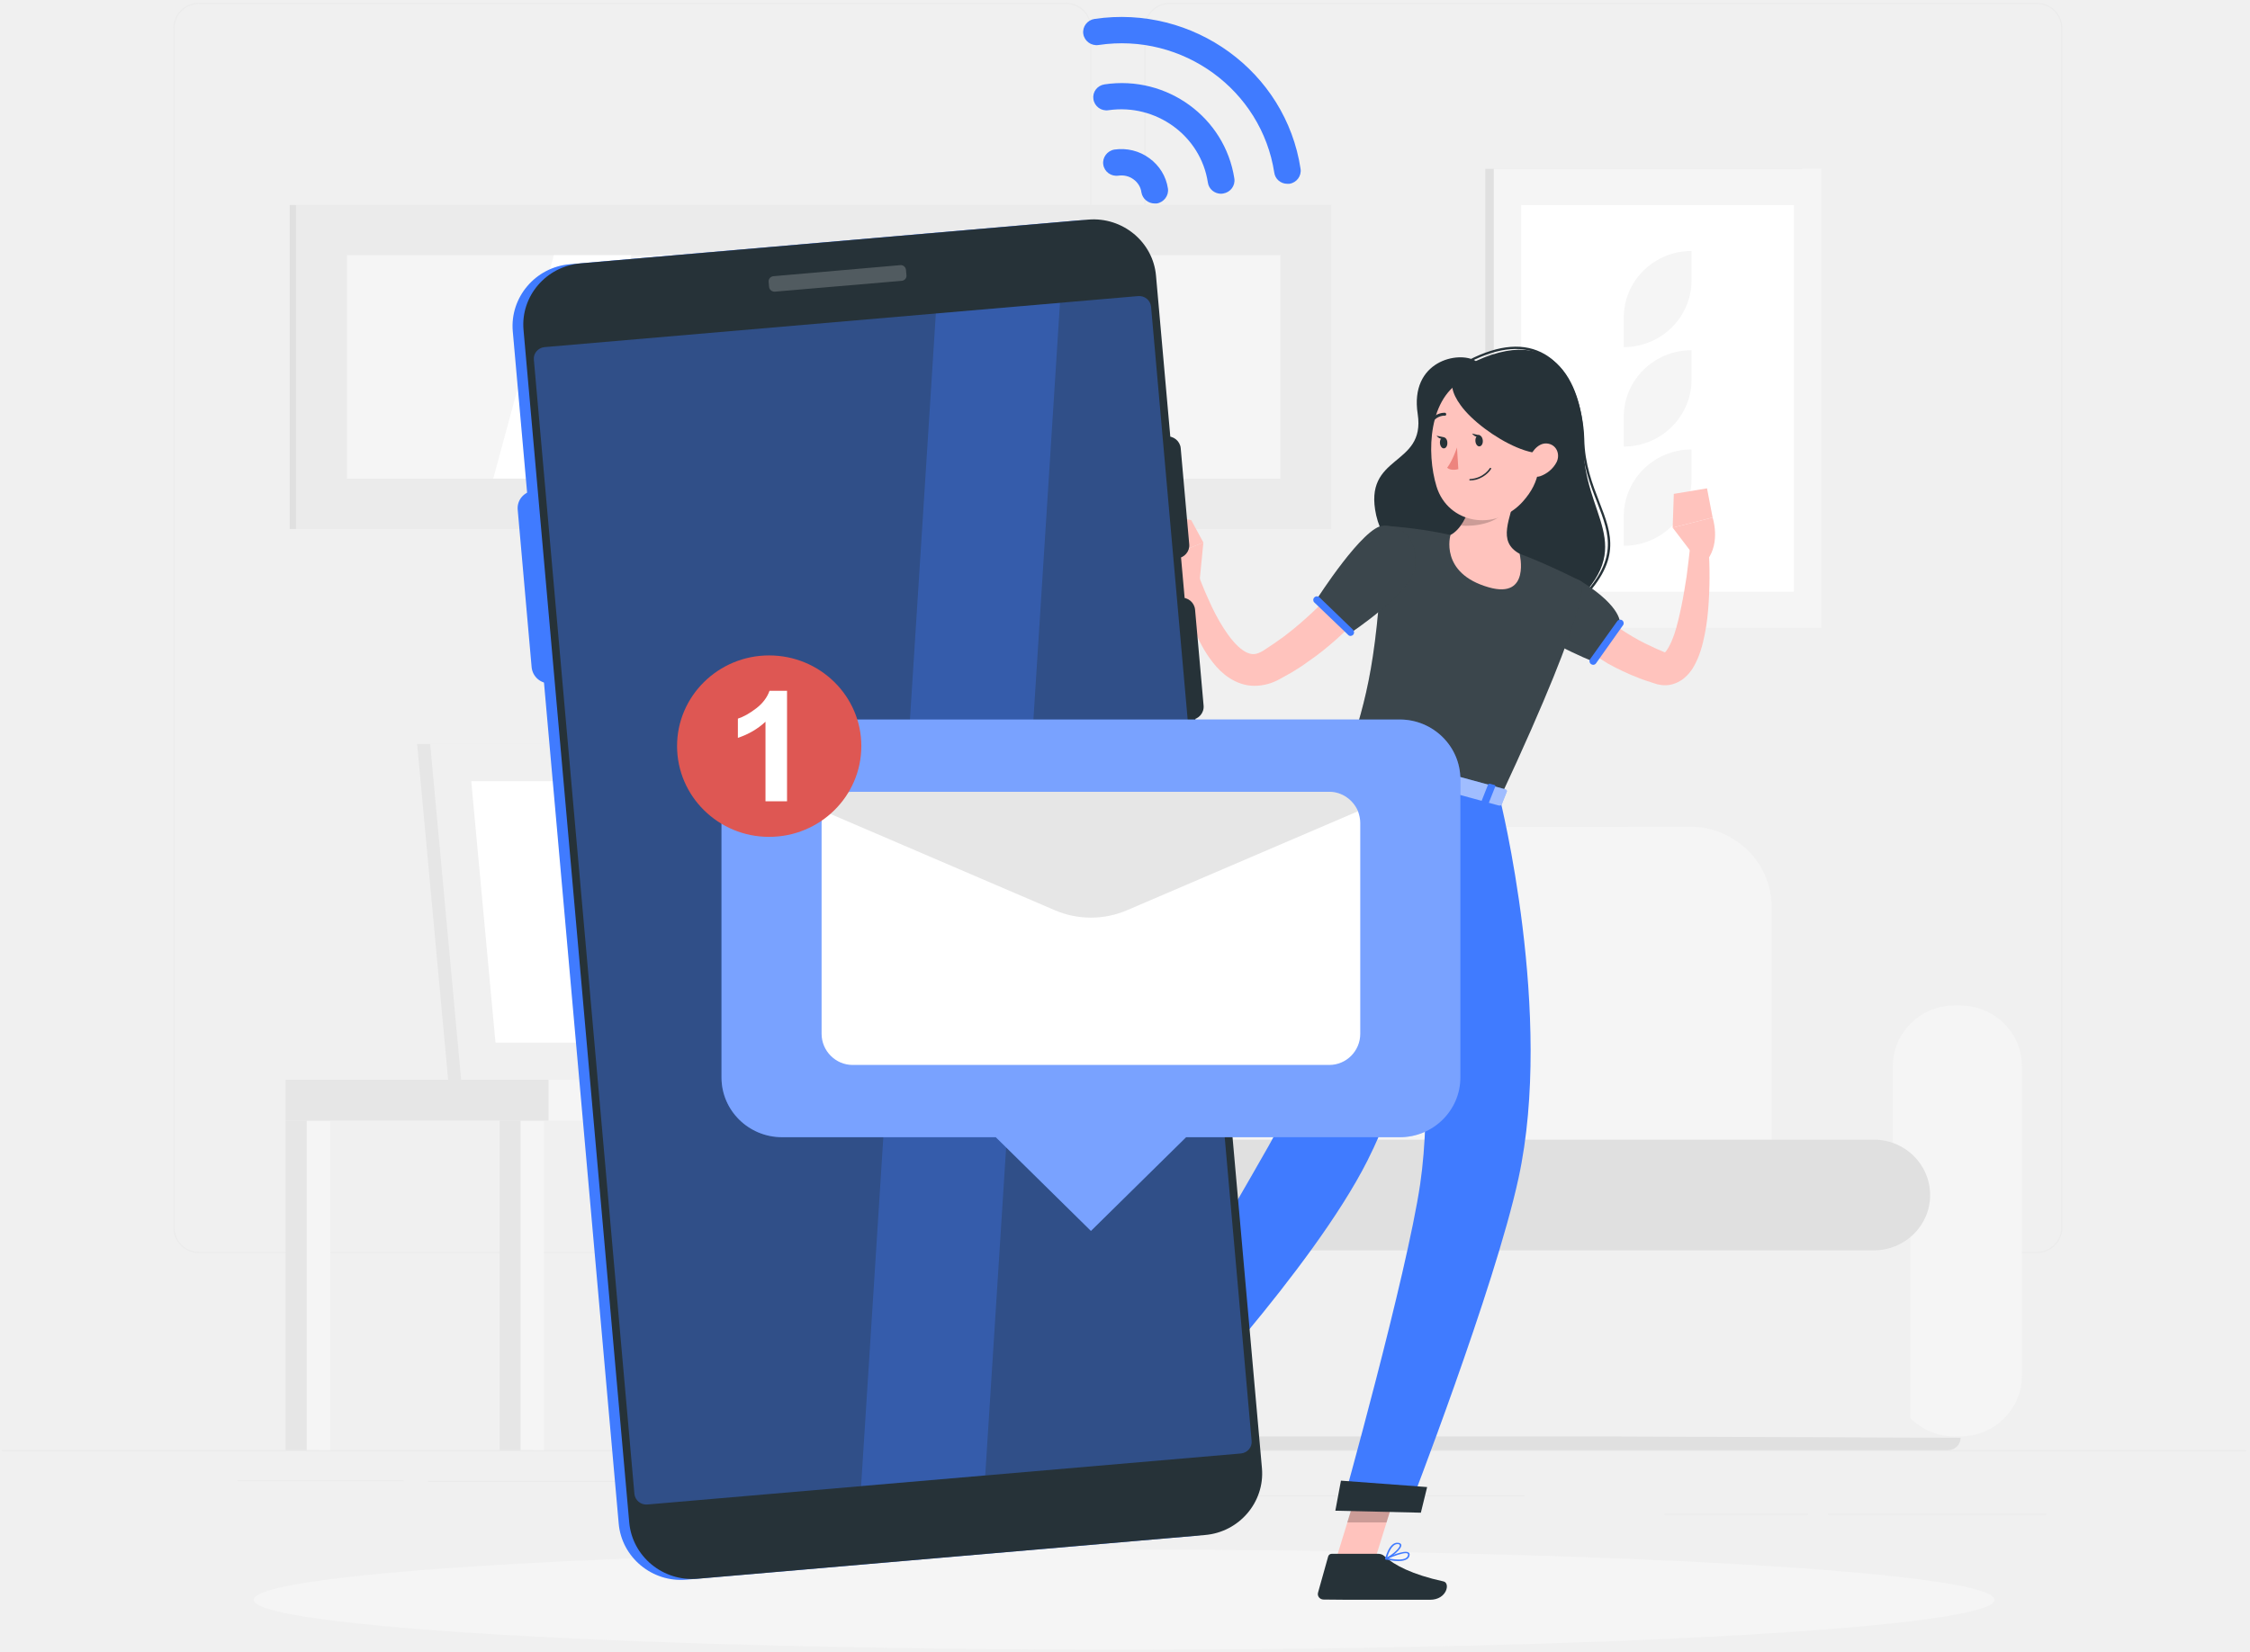
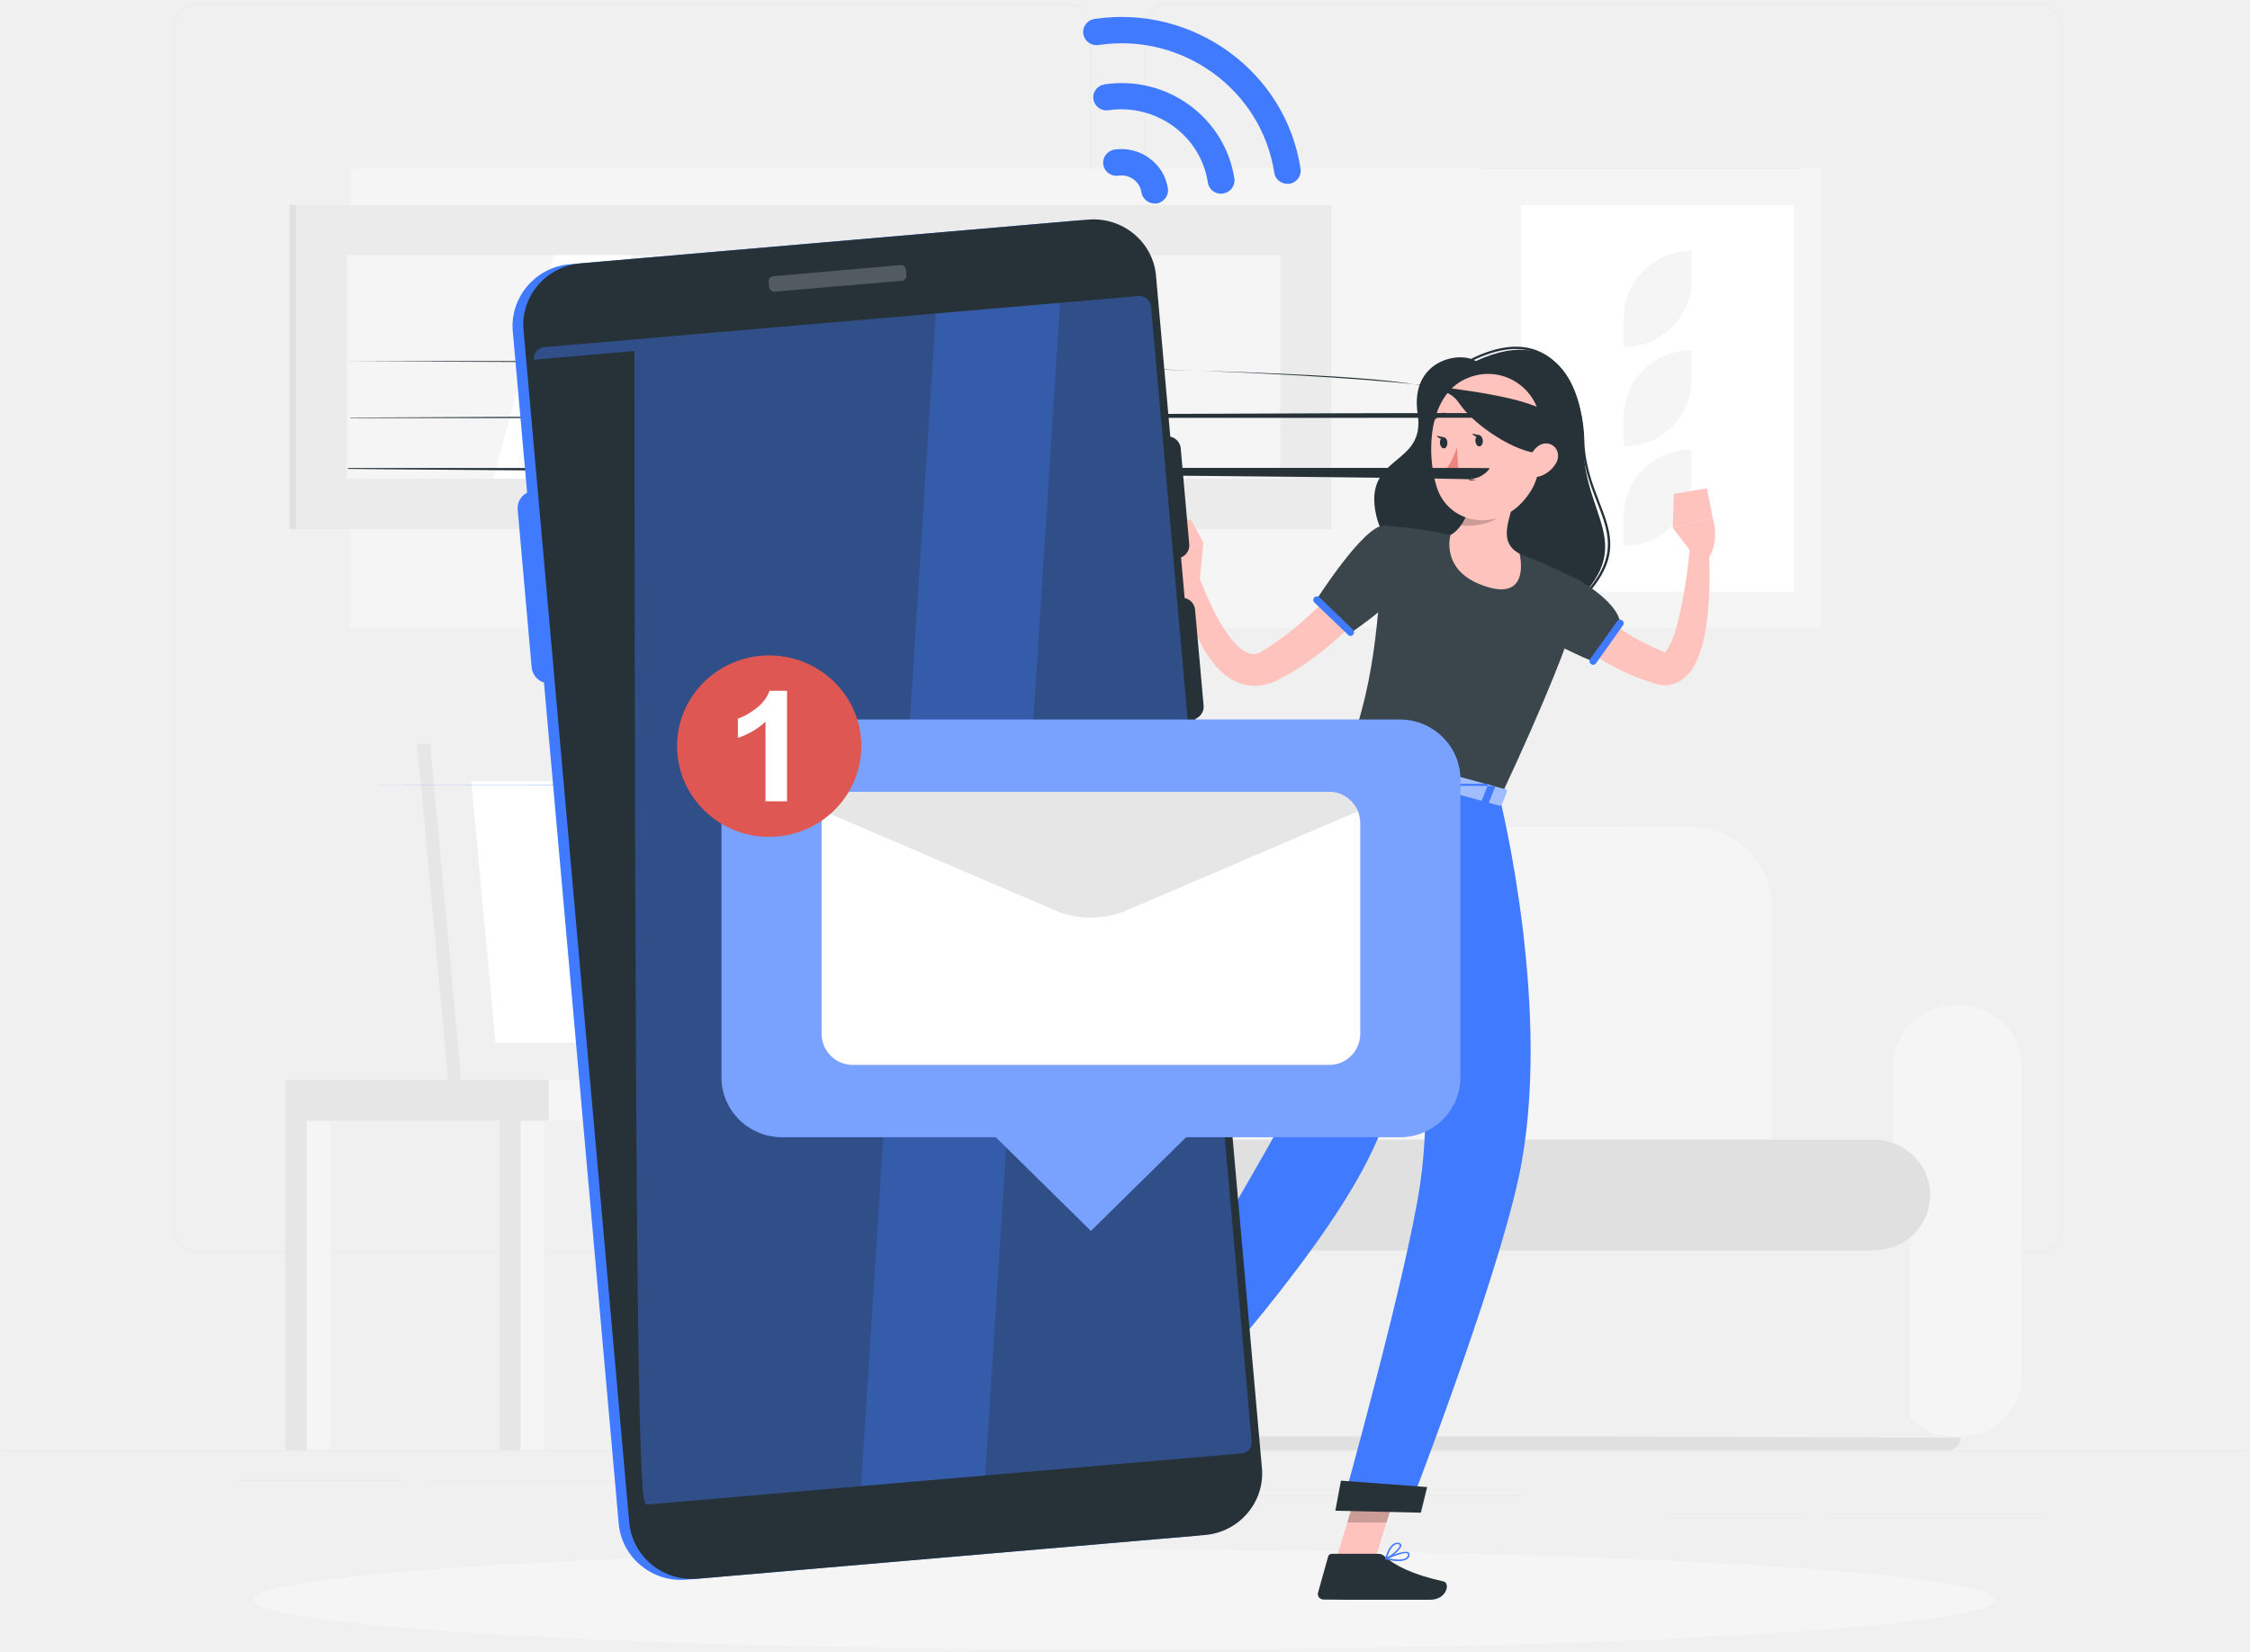
<svg xmlns="http://www.w3.org/2000/svg" width="557" height="409" viewBox="0 0 557 409" fill="none">
  <path d="M556.096 359.353H0.482V359.08H556.096V359.353Z" fill="#EBEBEB" />
  <path d="M99.938 366.796H58.767V366.523H99.938V366.796Z" fill="#EBEBEB" />
  <path d="M267.176 372.706H188.279V372.433H267.176V372.706Z" fill="#EBEBEB" />
  <path d="M162.331 366.959H105.937V366.685H162.331V366.959Z" fill="#EBEBEB" />
  <path d="M506.591 375.114H452.529V374.84H506.591V375.114Z" fill="#EBEBEB" />
  <path d="M447.583 375.114H412.023V374.84H447.583V375.114Z" fill="#EBEBEB" />
  <path d="M377.411 370.517H308.515V370.244H377.411V370.517Z" fill="#EBEBEB" />
  <path fill-rule="evenodd" clip-rule="evenodd" d="M263.843 310.266H49.265C45.764 310.266 42.931 307.475 42.931 304.027V6.932C42.931 3.484 45.764 0.693 49.265 0.693H263.843C267.343 0.693 270.177 3.484 270.177 6.932V304.027C270.177 307.475 267.343 310.266 263.843 310.266ZM49.265 0.967C45.931 0.967 43.209 3.649 43.209 6.932V304.027C43.209 307.311 45.931 309.992 49.265 309.992H263.843C267.176 309.992 269.899 307.311 269.899 304.027V6.932C269.899 3.649 267.176 0.967 263.843 0.967H49.265Z" fill="#EBEBEB" />
  <path fill-rule="evenodd" clip-rule="evenodd" d="M504.2 310.266H289.622C286.122 310.266 283.288 307.475 283.288 304.027V6.932C283.288 3.484 286.122 0.693 289.622 0.693H504.2C507.7 0.693 510.534 3.484 510.534 6.932V304.027C510.534 307.475 507.7 310.266 504.2 310.266ZM289.622 0.967C286.288 0.967 283.566 3.649 283.566 6.932V304.027C283.566 307.311 286.288 309.992 289.622 309.992H504.2C507.534 309.992 510.256 307.311 510.256 304.027V6.932C510.256 3.649 507.534 0.967 504.2 0.967H289.622Z" fill="#EBEBEB" />
  <path d="M397.858 248.975H484.533V355.686H397.858C389.468 355.686 382.634 348.955 382.634 340.692V263.969C382.634 255.706 389.468 248.975 397.858 248.975Z" fill="#F0F0F0" />
  <path d="M483.812 248.975H485.256C493.646 248.975 500.536 255.706 500.536 263.969V340.692C500.536 348.955 493.646 355.686 485.256 355.686H483.812C475.478 355.686 468.588 348.955 468.588 340.692V263.969C468.588 255.706 475.478 248.975 483.812 248.975Z" fill="#F5F5F5" />
  <path d="M472.918 288.321H283.01V355.686H472.918V288.321Z" fill="#F0F0F0" />
  <path d="M482.252 359.08H201.5C199.778 359.08 198.389 357.712 198.389 356.015V355.687H397.798L485.363 356.015C485.363 357.712 483.974 359.08 482.252 359.08Z" fill="#E0E0E0" />
  <path d="M401.743 204.703H219.669C207.89 204.703 198.389 214.061 198.389 225.608V303.589H422.968V225.608C422.968 214.061 413.467 204.703 401.743 204.703Z" fill="#E0E0E0" />
  <path d="M418.36 204.703H234.229C223.061 204.703 214.005 213.623 214.005 224.623V303.589H438.584V224.623C438.584 213.623 429.527 204.703 418.36 204.703Z" fill="#F5F5F5" />
  <path d="M463.865 282.193H297.459C292.18 282.193 287.847 286.407 287.847 291.66V300.197C287.847 305.396 292.18 309.61 297.459 309.61H463.865C471.588 309.61 477.811 303.481 477.811 295.929C477.811 288.322 471.588 282.193 463.865 282.193Z" fill="#E0E0E0" />
  <path d="M195.836 248.975H282.512V355.686H195.836C187.446 355.686 180.557 348.955 180.557 340.692V263.969C180.557 255.706 187.446 248.975 195.836 248.975Z" fill="#F0F0F0" />
  <path d="M281.79 248.975H283.235C291.625 248.975 298.459 255.706 298.459 263.969V340.692C298.459 348.955 291.625 355.686 283.235 355.686H281.79C273.4 355.686 266.566 348.955 266.566 340.692V263.969C266.566 255.706 273.4 248.975 281.79 248.975Z" fill="#F5F5F5" />
  <path d="M446.138 41.79H367.686V155.506H446.138V41.79Z" fill="#E0E0E0" />
-   <path d="M450.863 41.79H369.799V155.506H450.863V41.79Z" fill="#F5F5F5" />
+   <path d="M450.863 41.79H86.799V155.506H450.863V41.79Z" fill="#F5F5F5" />
  <path d="M376.576 50.766V146.533H444.083V50.766H376.576Z" fill="white" />
  <path d="M401.97 103.246V110.579C411.193 110.579 418.749 103.137 418.749 93.998V86.719C409.471 86.719 401.97 94.107 401.97 103.246Z" fill="#F5F5F5" />
  <path d="M401.97 78.675V85.953C411.193 85.953 418.749 78.565 418.749 69.427V62.148C409.471 62.148 401.97 69.536 401.97 78.675Z" fill="#F5F5F5" />
  <path d="M401.97 127.871V135.149C411.193 135.149 418.749 127.762 418.749 118.623V111.29C409.471 111.29 401.97 118.732 401.97 127.871Z" fill="#F5F5F5" />
  <path d="M73.267 130.991V50.766H329.571V130.991H73.267Z" fill="#EBEBEB" />
  <path d="M73.269 130.991V50.766H71.713V130.991H73.269Z" fill="#E0E0E0" />
  <path d="M316.958 118.513H85.878V63.188H316.958V118.513Z" fill="#F5F5F5" />
  <path d="M141.274 118.513H122.105L137.107 63.188H156.276L141.274 118.513Z" fill="white" />
  <path d="M159.109 118.513H147.997L163.054 63.188H174.166L159.109 118.513Z" fill="white" />
  <path d="M255.732 118.513H244.62L259.622 63.188H270.734L255.732 118.513Z" fill="white" />
  <path d="M173.057 267.363H110.939L103.271 184.238H165.389L173.057 267.363Z" fill="#E6E6E6" />
  <path d="M176.277 267.363H114.16L106.492 184.238H168.61L176.277 267.363Z" fill="#F0F0F0" />
  <path d="M122.661 258.169L116.66 193.431H160.109L166.11 258.169H122.661Z" fill="white" />
  <path d="M219.671 359.08H211.281V267.363H219.671V359.08Z" fill="#E6E6E6" />
  <path d="M222.283 359.08H216.449V267.363H222.283V359.08Z" fill="#F5F5F5" />
  <path d="M135.774 277.486H224.061V267.362H135.774V277.486Z" fill="#F5F5F5" />
  <path d="M132.052 359.08H123.662V277.487H132.052V359.08Z" fill="#E6E6E6" />
  <path d="M134.661 359.08H128.883V277.487H134.661V359.08Z" fill="#F5F5F5" />
  <path d="M79.1 359.08H70.71V277.487H79.1V359.08Z" fill="#E6E6E6" />
  <path d="M81.767 359.08H75.934V277.487H81.767V359.08Z" fill="#F5F5F5" />
  <path d="M166.722 359.08H158.332V277.487H166.722V359.08Z" fill="#E6E6E6" />
  <path d="M169.332 359.08H163.554V277.487H169.332V359.08Z" fill="#F5F5F5" />
  <path d="M135.772 277.486H70.71V267.362H135.772V277.486Z" fill="#E6E6E6" />
  <path d="M493.754 396.128C493.754 402.968 397.3 408.495 278.287 408.495C159.275 408.495 62.82 402.968 62.82 396.128C62.82 389.287 159.275 383.705 278.287 383.705C397.3 383.705 493.754 389.287 493.754 396.128Z" fill="#F5F5F5" />
  <path d="M365.353 89.4C361.131 86.773 348.907 89.346 350.963 102.534C352.963 115.722 337.295 112.33 340.684 127.597C344.129 142.865 371.91 165.576 388.967 150.144C406.08 134.766 391.689 127.981 392.023 109.648C392.189 98.813 387.189 79.331 365.353 89.4Z" fill="#263238" />
  <path d="M390.58 149.488C390.506 149.488 390.432 149.47 390.358 149.433C390.247 149.324 390.247 149.105 390.358 148.996C400.915 138.707 398.47 132.414 395.414 124.479C393.692 120.101 391.747 115.122 391.58 108.664C391.414 101.659 388.858 92.138 382.079 88.197C377.301 85.406 371.189 85.899 363.855 89.62C363.744 89.675 363.577 89.62 363.466 89.511C363.411 89.347 363.466 89.182 363.633 89.128C371.134 85.297 377.412 84.805 382.413 87.705C389.302 91.754 391.969 101.495 392.191 108.609C392.303 115.012 394.247 119.937 395.914 124.26C399.081 132.414 401.581 138.872 390.747 149.433C390.71 149.47 390.654 149.488 390.58 149.488Z" fill="#263238" />
  <path d="M392.967 148.009C392.967 147.955 393.189 148.228 393.3 148.392L393.745 148.994C394.078 149.396 394.411 149.797 394.745 150.198C395.485 151.037 396.282 151.822 397.134 152.551C398.801 154.084 400.69 155.506 402.634 156.71C404.635 157.969 406.69 159.118 408.913 160.103C409.968 160.65 411.135 161.088 412.246 161.581C412.413 161.635 412.246 161.581 412.08 161.635C411.913 161.69 411.802 161.8 411.913 161.745C412.191 161.635 412.746 160.924 413.191 160.048C413.691 159.173 414.08 158.133 414.469 157.093C415.191 154.904 415.747 152.497 416.247 150.089C416.747 147.681 417.136 145.218 417.525 142.756C417.858 140.293 418.136 137.776 418.414 135.313H422.97C423.303 140.567 423.303 145.711 422.859 151.019C422.636 153.701 422.248 156.327 421.581 159.063C421.247 160.432 420.803 161.854 420.192 163.277C419.525 164.7 418.803 166.287 417.025 167.819C416.191 168.585 414.858 169.297 413.413 169.57C411.969 169.844 410.468 169.57 409.468 169.187C408.135 168.75 406.857 168.366 405.524 167.819C402.968 166.834 400.412 165.63 397.967 164.262C395.522 162.785 393.189 161.198 391.022 159.282C389.911 158.334 388.874 157.312 387.911 156.218C387.392 155.671 386.892 155.087 386.41 154.467L385.744 153.536C385.521 153.153 385.355 152.934 384.966 152.332L392.967 148.009Z" fill="#FFC3BD" />
  <path d="M391.468 143.961C401.858 150.473 401.025 154.523 401.025 154.523L394.468 163.826C394.468 163.826 377.856 157.259 376.8 152.115C375.689 146.752 386.412 140.787 391.468 143.961Z" fill="#263238" />
  <path d="M391.468 143.961C401.858 150.473 401.025 154.523 401.025 154.523L394.468 163.826C394.468 163.826 377.856 157.259 376.8 152.115C375.689 146.752 386.412 140.787 391.468 143.961Z" fill="white" fill-opacity="0.1" />
  <path d="M401.579 153.592C401.968 153.866 402.079 154.413 401.801 154.796L395.134 164.209C394.856 164.646 394.301 164.756 393.856 164.427C393.467 164.154 393.356 163.607 393.634 163.224L400.357 153.811C400.635 153.428 401.19 153.319 401.579 153.592Z" fill="#407BFF" />
  <path d="M419.248 137.448L414.081 130.662L423.971 128.145C423.971 128.145 425.971 134.164 422.693 138.597L419.248 137.448Z" fill="#FFC3BD" />
  <path d="M414.359 122.29L422.582 120.922L423.971 128.145L414.081 130.663L414.359 122.29Z" fill="#FFC3BD" />
  <path d="M330.572 386.66L339.962 387.536L346.741 365.756L337.295 364.825L330.572 386.66Z" fill="#FFC3BD" />
  <path d="M270.622 354.428L277.623 360.885L292.68 344.523L285.679 338.066L270.622 354.428Z" fill="#FFC3BD" />
  <path d="M280.844 357.767L275.565 348.464C275.399 348.136 275.01 347.972 274.621 348.081L266.564 351.146C265.731 351.474 265.342 352.514 265.787 353.28C267.676 356.508 268.787 357.986 271.065 362.036C272.509 364.553 275.232 370.354 277.232 373.856C279.121 377.249 282.788 375.607 282.288 373.965C280.066 366.687 280.455 362.638 281.121 359.464C281.233 358.862 281.121 358.26 280.844 357.767Z" fill="#263238" />
  <path d="M341.131 384.745H329.686C329.241 384.745 328.908 385.019 328.797 385.402L326.296 394.322C326.019 395.252 326.741 396.073 327.686 396.073C331.686 396.127 333.631 396.127 338.631 396.127C341.743 396.127 349.743 396.127 354.022 396.127C358.189 396.127 359.078 391.968 357.355 391.585C349.577 389.889 345.132 387.536 342.743 385.347C342.298 384.909 341.687 384.745 341.131 384.745Z" fill="#263238" />
  <path d="M346.739 365.757L343.239 376.975H333.516L337.294 364.826L346.739 365.757Z" fill="black" fill-opacity="0.2" />
  <path d="M285.678 338.066L292.679 344.524L284.9 352.951L277.899 346.494L285.678 338.066Z" fill="black" fill-opacity="0.2" />
  <path d="M391.468 143.961C391.468 143.961 395.246 146.478 371.299 197.699C356.353 193.65 340.852 189.436 333.573 187.466C338.463 172.472 341.13 163.169 342.519 130.17C342.519 130.17 350.853 130.608 359.076 132.469C365.521 133.892 370.799 135.095 376.189 137.12C383.412 139.802 391.468 143.961 391.468 143.961Z" fill="#263238" />
  <path d="M391.468 143.961C391.468 143.961 395.246 146.478 371.299 197.699C356.353 193.65 340.852 189.436 333.573 187.466C338.463 172.472 341.13 163.169 342.519 130.17C342.519 130.17 350.853 130.608 359.076 132.469C365.521 133.892 370.799 135.095 376.189 137.12C383.412 139.802 391.468 143.961 391.468 143.961Z" fill="white" fill-opacity="0.1" />
  <path d="M366.13 113.917C365.686 119.663 363.963 129.897 359.074 132.469C359.074 132.469 356.24 141.936 368.575 145.438C378.965 148.393 376.187 137.12 376.187 137.12C370.464 134.001 374.02 128.474 375.075 122.29L366.13 113.917Z" fill="#FFC3BD" />
  <path d="M366.13 113.916C365.741 118.513 364.575 126.065 361.63 130.115C365.075 130.498 370.52 129.458 372.075 126.886C372.52 126.229 373.298 123.712 374.02 121.304L366.13 113.916Z" fill="black" fill-opacity="0.2" />
  <path d="M381.354 105.654C381.354 115.067 381.52 119.061 377.02 124.151C370.186 131.812 358.462 129.678 355.629 120.484C353.073 112.166 353.573 98.157 362.685 93.888C371.63 89.675 381.409 96.242 381.354 105.654Z" fill="#FFC3BD" />
-   <path d="M361.63 100.4C366.963 107.788 385.021 118.076 386.243 108.171C387.466 98.266 378.242 88.525 369.075 89.455C359.963 90.386 357.018 94.107 361.63 100.4Z" fill="#263238" />
+   <path d="M361.63 100.4C366.963 107.788 385.021 118.076 386.243 108.171C387.466 98.266 378.242 88.525 86.075 89.455C359.963 90.386 357.018 94.107 361.63 100.4Z" fill="#263238" />
  <path d="M385.356 114.41C384.467 116.161 382.856 117.365 381.3 117.912C379.022 118.623 377.744 116.653 378.244 114.41C378.745 112.385 380.578 109.594 382.967 109.813C385.301 110.032 386.301 112.44 385.356 114.41Z" fill="#FFC3BD" />
  <path d="M371.297 197.7C371.297 197.7 384.743 251.275 375.908 291.77C370.019 318.913 348.739 373.746 348.739 373.746L332.126 373.309C332.126 373.309 348.239 315.794 351.572 293.193C357.24 254.449 343.683 190.203 343.683 190.203L371.297 197.7Z" fill="#407BFF" />
  <path d="M356.354 205.415L348.02 218.33C350.131 231.738 352.242 248.483 352.798 264.572C364.466 243.996 358.91 216.305 356.354 205.415Z" fill="black" fill-opacity="0.2" />
  <path d="M351.741 374.567L330.572 374.074L331.961 366.632L353.297 368.219L351.741 374.567Z" fill="#263238" />
  <path d="M363.02 195.564C363.02 195.564 355.297 254.119 338.517 287.391C324.96 314.26 288.79 352.512 288.79 352.512L279.566 343.154C279.566 343.154 303.958 301.564 314.07 283.724C338.739 239.945 316.848 200.708 333.572 187.465L363.02 195.564Z" fill="#407BFF" />
  <path d="M289.734 353.772L277.844 342.335L281.789 337.027L294.79 350.27L289.734 353.772Z" fill="#263238" />
  <path d="M333.627 185.113L331.016 187.959C330.794 188.178 331.016 188.561 331.46 188.67L371.02 199.451C371.353 199.505 371.687 199.451 371.742 199.232L373.02 196.003C373.131 195.784 372.909 195.511 372.52 195.401L334.35 185.004C334.072 184.894 333.794 184.949 333.627 185.113Z" fill="#407BFF" />
  <path d="M333.627 185.113L331.016 187.959C330.794 188.178 331.016 188.561 331.46 188.67L371.02 199.451C371.353 199.505 371.687 199.451 371.742 199.232L373.02 196.003C373.131 195.784 372.909 195.511 372.52 195.401L334.35 185.004C334.072 184.894 333.794 184.949 333.627 185.113Z" fill="white" fill-opacity="0.5" />
  <path d="M337.573 190.696L336.573 190.422C336.351 190.367 336.24 190.203 336.295 190.094L337.962 185.935C338.018 185.771 338.24 185.716 338.462 185.771L339.462 186.099C339.685 186.154 339.796 186.263 339.74 186.427L338.073 190.586C338.018 190.696 337.796 190.751 337.573 190.696Z" fill="#407BFF" />
-   <path d="M368.021 199.013L367.02 198.739C366.798 198.684 366.687 198.52 366.743 198.411L368.41 194.197C368.465 194.088 368.687 194.033 368.91 194.088L369.91 194.361C370.132 194.416 370.243 194.58 370.187 194.69L368.521 198.903C368.465 199.013 368.243 199.067 368.021 199.013Z" fill="#407BFF" />
+   <path d="M368.021 199.013L367.02 198.739C366.798 198.684 366.687 198.52 366.743 198.411L368.41 194.197C368.465 194.088 368.687 194.033 368.91 194.088L86.91 194.361C370.132 194.416 370.243 194.58 370.187 194.69L368.521 198.903C368.465 199.013 368.243 199.067 368.021 199.013Z" fill="#407BFF" />
  <path d="M352.797 194.854L351.797 194.58C351.575 194.525 351.463 194.361 351.519 194.252L353.186 190.093C353.241 189.929 353.464 189.874 353.686 189.929L354.686 190.202C354.908 190.257 355.019 190.421 354.964 190.531L353.297 194.744C353.241 194.854 353.019 194.909 352.797 194.854Z" fill="#407BFF" />
  <path d="M367.077 109.101C367.133 109.867 366.744 110.524 366.244 110.524C365.744 110.579 365.299 109.977 365.244 109.211C365.188 108.445 365.577 107.788 366.077 107.733C366.577 107.733 367.022 108.335 367.077 109.101Z" fill="#263238" />
  <path d="M358.298 109.594C358.353 110.36 357.964 111.017 357.464 111.017C356.964 111.072 356.52 110.47 356.464 109.704C356.409 108.938 356.798 108.281 357.298 108.281C357.798 108.226 358.298 108.828 358.298 109.594Z" fill="#263238" />
  <path d="M357.52 108.281L355.631 107.898C355.631 107.898 356.687 109.265 357.52 108.281Z" fill="#263238" />
  <path d="M360.686 110.798C360.686 110.798 359.575 114.136 358.241 115.833C359.297 116.708 361.019 116.161 361.019 116.161L360.686 110.798Z" fill="#ED847E" />
-   <path d="M365.352 118.787C364.907 118.897 364.444 118.952 363.962 118.952C363.851 119.006 363.74 118.897 363.74 118.787C363.74 118.678 363.796 118.623 363.907 118.623C367.352 118.404 368.796 115.942 368.796 115.942C368.852 115.832 368.963 115.832 369.074 115.887C369.185 115.887 369.185 116.051 369.13 116.106C369.074 116.215 367.963 118.076 365.352 118.787Z" fill="#263238" />
-   <path d="M369.965 103.52C369.854 103.52 369.743 103.52 369.632 103.41C368.187 101.987 366.52 102.316 366.465 102.316C366.243 102.37 366.02 102.261 365.965 102.042C365.965 101.823 366.076 101.659 366.298 101.604C366.354 101.604 368.41 101.166 370.188 102.863C370.299 103.027 370.299 103.246 370.188 103.41C370.113 103.447 370.039 103.483 369.965 103.52Z" fill="#263238" />
+   <path d="M365.352 118.787C364.907 118.897 364.444 118.952 363.962 118.952C363.851 119.006 363.74 118.897 363.74 118.787C363.74 118.678 363.796 118.623 363.907 118.623C367.352 118.404 368.796 115.942 368.796 115.942C368.852 115.832 368.963 115.832 86.074 115.887C86.185 115.887 86.185 116.051 86.13 116.106C86.074 116.215 367.963 118.076 365.352 118.787Z" fill="#263238" />
+   <path d="M86.965 103.52C86.854 103.52 86.743 103.52 86.632 103.41C368.187 101.987 366.52 102.316 366.465 102.316C366.243 102.37 366.02 102.261 365.965 102.042C365.965 101.823 366.076 101.659 366.298 101.604C366.354 101.604 368.41 101.166 370.188 102.863C370.299 103.027 370.299 103.246 370.188 103.41C370.113 103.447 370.039 103.483 86.965 103.52Z" fill="#263238" />
  <path d="M354.52 104.614C354.353 104.669 354.242 104.669 354.131 104.559C353.964 104.45 353.909 104.231 354.02 104.067C355.52 102.097 357.576 102.206 357.687 102.206C357.853 102.206 358.02 102.37 358.02 102.589C358.02 102.808 357.853 102.972 357.631 102.918C357.52 102.918 355.853 102.863 354.631 104.505C354.594 104.541 354.557 104.577 354.52 104.614Z" fill="#263238" />
  <path d="M343.353 144.289C342.408 145.712 341.519 146.861 340.519 148.12C339.556 149.287 338.574 150.455 337.574 151.622C335.5 153.884 333.314 156.055 331.018 158.134C328.74 160.159 326.351 162.129 323.739 163.88C322.517 164.811 321.184 165.631 319.85 166.452L317.794 167.602L316.794 168.149C316.405 168.368 315.905 168.641 315.461 168.805C313.572 169.626 311.127 170.064 308.849 169.681C306.571 169.298 304.626 168.204 303.126 167C301.626 165.796 300.515 164.428 299.515 163.059C298.552 161.71 297.718 160.323 297.014 158.9C294.236 153.209 292.625 147.518 291.569 141.498L296.014 140.513C296.903 143.085 297.959 145.821 299.126 148.339C300.237 150.911 301.515 153.373 302.959 155.617C304.404 157.861 306.071 159.94 307.793 161.089C308.627 161.637 309.405 161.91 310.016 161.965C310.682 162.02 311.294 161.856 312.071 161.472C312.238 161.363 312.405 161.308 312.683 161.144L313.516 160.597L315.238 159.448C316.35 158.627 317.516 157.915 318.572 157.04C320.795 155.343 322.85 153.538 324.906 151.622C326.906 149.762 328.795 147.737 330.629 145.657C331.555 144.599 332.462 143.541 333.351 142.483C334.185 141.444 335.074 140.294 335.796 139.309L343.353 144.289Z" fill="#FFC3BD" />
  <path d="M296.902 144.562L297.902 134.329L288.567 138.105C288.567 138.105 289.679 143.194 293.235 145.054L296.902 144.562Z" fill="#FFC3BD" />
  <path d="M294.901 128.802L287.733 127.27L288.567 138.105L297.901 134.329L294.901 128.802Z" fill="#FFC3BD" />
  <path d="M342.519 130.171C337.63 130.116 325.962 148.394 325.962 148.394L334.185 156.821C334.185 156.821 349.742 146.533 350.353 140.404C350.909 135.205 348.687 130.226 342.519 130.171Z" fill="#263238" />
  <path d="M342.519 130.171C337.63 130.116 325.962 148.394 325.962 148.394L334.185 156.821C334.185 156.821 349.742 146.533 350.353 140.404C350.909 135.205 348.687 130.226 342.519 130.171Z" fill="white" fill-opacity="0.1" />
  <path d="M334.962 157.204C334.628 157.533 334.073 157.587 333.739 157.204L325.35 149.16C325.016 148.832 325.016 148.284 325.35 147.956C325.683 147.573 326.294 147.573 326.628 147.901L334.962 155.946C335.295 156.329 335.295 156.876 334.962 157.204Z" fill="#407BFF" />
  <path fill-rule="evenodd" clip-rule="evenodd" d="M282.288 362.692C281.177 362.364 280.399 360.229 280.065 359.025C280.065 358.971 280.065 358.916 280.121 358.861C280.177 358.806 280.288 358.806 280.343 358.806C280.677 359.025 283.732 360.612 283.844 361.816C283.844 361.98 283.788 362.254 283.51 362.473C283.214 362.692 282.936 362.801 282.677 362.801C282.566 362.801 282.436 362.765 282.288 362.692ZM282.399 362.363C282.695 362.473 282.992 362.4 283.288 362.145C283.455 362.035 283.455 361.926 283.455 361.816C283.399 361.105 281.621 359.956 280.565 359.354C281.066 361.05 281.788 362.145 282.399 362.363Z" fill="#407BFF" />
  <path fill-rule="evenodd" clip-rule="evenodd" d="M280.121 359.134C280.084 359.097 280.065 359.042 280.065 358.969C280.065 358.896 280.102 358.842 280.177 358.805C280.232 358.75 282.677 357.492 283.955 357.93C284.325 358.039 284.566 358.258 284.677 358.586C284.899 359.079 284.677 359.407 284.51 359.517C284.233 359.736 283.732 359.845 283.121 359.845C282.066 359.845 280.732 359.517 280.121 359.134ZM280.677 358.969C281.677 359.407 283.677 359.681 284.288 359.243C284.344 359.134 284.455 359.024 284.344 358.75C284.233 358.532 284.066 358.367 283.844 358.258C283.695 358.221 283.529 358.203 283.344 358.203C282.455 358.203 281.232 358.696 280.677 358.969Z" fill="#407BFF" />
  <path fill-rule="evenodd" clip-rule="evenodd" d="M343.074 386.168C342.963 386.113 342.907 386.058 342.907 386.004C342.907 385.894 342.963 385.839 343.018 385.785C343.463 385.566 347.63 383.705 348.686 384.417C348.797 384.471 348.963 384.635 348.963 384.964C348.926 385.402 348.741 385.748 348.408 386.004C347.852 386.387 347.074 386.551 346.185 386.551C345.074 386.551 343.907 386.332 343.074 386.168ZM343.685 385.894C344.963 386.113 347.241 386.441 348.13 385.73C348.389 385.548 348.537 385.292 348.574 384.964C348.574 384.8 348.519 384.745 348.463 384.69C348.352 384.617 348.204 384.581 348.019 384.581C347.019 384.581 345.13 385.292 343.685 385.894Z" fill="#407BFF" />
  <path fill-rule="evenodd" clip-rule="evenodd" d="M342.963 386.114C342.926 386.077 342.907 386.022 342.907 385.949C342.963 385.73 343.907 381.736 346.13 382.009C346.685 382.064 346.852 382.338 346.908 382.556C347.019 383.596 344.407 385.621 343.185 386.168C343.148 386.168 343.111 386.168 343.074 386.168C343.037 386.168 343 386.15 342.963 386.114ZM343.407 385.621C344.741 384.91 346.63 383.268 346.519 382.611C346.519 382.556 346.463 382.392 346.074 382.338C346.037 382.338 346 382.338 345.963 382.338C344.519 382.338 343.685 384.691 343.407 385.621Z" fill="#407BFF" />
  <path d="M366.299 107.788L364.41 107.351C364.41 107.351 365.466 108.772 366.299 107.788Z" fill="#263238" />
  <path d="M169.942 391.148L295.622 380.313C304.123 379.601 310.457 372.159 309.735 363.786L283.51 68.497C282.788 60.124 275.231 53.886 266.73 54.597L141.051 65.432C132.55 66.144 126.216 73.641 126.938 82.013L153.163 377.248C153.885 385.621 161.442 391.914 169.942 391.148Z" fill="#407BFF" />
  <path d="M136.384 169.188C138.829 168.969 140.607 166.835 140.385 164.482L136.94 125.464C136.718 123.111 134.551 121.305 132.162 121.524C129.717 121.743 127.939 123.822 128.161 126.23L131.606 165.193C131.828 167.601 133.94 169.407 136.384 169.188Z" fill="#407BFF" />
  <path d="M289.845 138.379L291.401 138.269C293.235 138.105 294.568 136.518 294.402 134.767L292.29 110.962C292.124 109.211 290.512 107.898 288.734 108.062L287.179 108.171C285.401 108.335 284.067 109.922 284.234 111.674L286.345 135.478C286.456 137.23 288.068 138.543 289.845 138.379Z" fill="#263238" />
  <path d="M293.401 178.382L294.957 178.218C296.735 178.109 298.124 176.522 297.957 174.716L295.846 150.966C295.679 149.16 294.068 147.846 292.29 148.01L290.734 148.12C288.956 148.284 287.623 149.871 287.734 151.622L289.845 175.427C290.012 177.178 291.623 178.546 293.401 178.382Z" fill="#263238" />
  <path d="M172.61 390.929L298.289 380.093C306.79 379.382 313.124 371.939 312.402 363.567L286.177 68.277C285.455 59.904 277.898 53.666 269.398 54.377L143.718 65.213C135.217 65.924 128.827 73.367 129.605 81.739L155.775 377.029C156.552 385.402 164.109 391.64 172.61 390.929Z" fill="#263238" />
-   <path d="M160.219 372.542L307.235 359.901C308.79 359.737 310.013 358.369 309.846 356.782L284.954 75.939C284.788 74.352 283.399 73.203 281.787 73.312L134.772 85.954C133.216 86.118 131.994 87.486 132.161 89.073L157.052 369.915C157.219 371.502 158.608 372.652 160.219 372.542Z" fill="#407BFF" fill-opacity="0.4" />
+   <path d="M160.219 372.542L307.235 359.901C308.79 359.737 310.013 358.86 309.846 356.782L284.954 75.939C284.788 74.352 283.399 73.203 281.787 73.312L134.772 85.954C133.216 86.118 131.994 87.486 132.161 89.073L157.052 86.915C157.219 371.502 158.608 372.652 160.219 372.542Z" fill="#407BFF" fill-opacity="0.4" />
  <path d="M262.399 75.008L243.897 365.318L213.172 367.945L231.674 77.635L262.399 75.008Z" fill="#407BFF" fill-opacity="0.3" />
  <path d="M222.893 65.651L191.501 68.387C190.778 68.442 190.223 69.044 190.278 69.755L190.389 71.014C190.445 71.725 191.112 72.273 191.834 72.218L223.226 69.536C223.948 69.482 224.504 68.825 224.393 68.114L224.282 66.855C224.226 66.144 223.615 65.596 222.893 65.651Z" fill="white" fill-opacity="0.2" />
  <path d="M193.616 178.162H346.521C354.799 178.162 361.522 184.838 361.522 192.938V266.815C361.522 274.969 354.799 281.59 346.521 281.59H293.626L270.068 304.793L246.51 281.59H193.616C185.337 281.59 178.614 274.969 178.614 266.815V192.938C178.614 184.838 185.337 178.162 193.616 178.162Z" fill="#407BFF" />
  <path d="M193.616 178.162H346.521C354.799 178.162 361.522 184.838 361.522 192.938V266.815C361.522 274.969 354.799 281.59 346.521 281.59H293.626L270.068 304.793L246.51 281.59H193.616C185.337 281.59 178.614 274.969 178.614 266.815V192.938C178.614 184.838 185.337 178.162 193.616 178.162Z" fill="white" fill-opacity="0.3" />
  <path d="M203.391 203.774V255.98C203.391 260.249 206.891 263.697 211.058 263.697H329.07C333.293 263.697 336.738 260.249 336.738 255.98V203.774C336.738 202.789 336.516 201.804 336.182 200.874C335.016 198.083 332.237 196.058 329.07 196.058H211.058C207.891 196.058 205.113 198.083 204.002 200.874C203.613 201.804 203.391 202.734 203.391 203.774Z" fill="white" />
  <path d="M204.004 200.874L261.01 225.335C266.788 227.853 273.345 227.853 279.123 225.335L336.184 200.874C335.018 198.083 332.24 196.058 329.073 196.058H211.06C207.893 196.058 205.115 198.083 204.004 200.874Z" fill="black" fill-opacity="0.1" />
  <path d="M167.611 184.729C167.611 197.152 177.835 207.221 190.391 207.221C203.004 207.221 213.227 197.152 213.227 184.729C213.227 172.362 203.004 162.292 190.391 162.292C177.835 162.292 167.611 172.362 167.611 184.729Z" fill="#DE5753" />
  <path d="M194.835 198.411H189.501V178.71C187.575 180.498 185.297 181.83 182.667 182.705V177.944C184.038 177.506 185.538 176.667 187.167 175.427C188.797 174.186 189.908 172.727 190.501 171.049H194.835V198.411Z" fill="white" />
  <path d="M318.682 45.512C317.071 45.512 315.682 44.363 315.459 42.776C312.292 22.255 292.79 8.026 271.955 11.146C270.121 11.419 268.454 10.161 268.177 8.409C267.899 6.604 269.177 4.962 270.955 4.688C295.402 1.076 318.293 17.712 321.96 41.791C322.238 43.542 321.016 45.239 319.182 45.512C319.034 45.512 318.867 45.512 318.682 45.512Z" fill="#407BFF" />
  <path d="M302.29 47.976C300.679 47.976 299.235 46.827 299.012 45.185C297.234 33.584 286.178 25.594 274.399 27.29C272.621 27.564 270.954 26.36 270.676 24.554C270.398 22.803 271.621 21.161 273.454 20.888C288.845 18.589 303.235 29.041 305.569 44.2C305.846 46.006 304.568 47.648 302.791 47.921C302.605 47.958 302.439 47.976 302.29 47.976Z" fill="#407BFF" />
  <path d="M285.845 50.384C284.233 50.384 282.844 49.235 282.566 47.648C282.4 46.334 281.677 45.185 280.622 44.419C279.511 43.598 278.233 43.324 276.899 43.489C275.066 43.762 273.399 42.558 273.121 40.752C272.843 39.001 274.121 37.305 275.899 37.031C278.955 36.593 282.066 37.359 284.511 39.165C287.011 40.971 288.678 43.653 289.123 46.663C289.4 48.414 288.123 50.11 286.345 50.384C286.159 50.384 285.993 50.384 285.845 50.384Z" fill="#407BFF" />
</svg>
